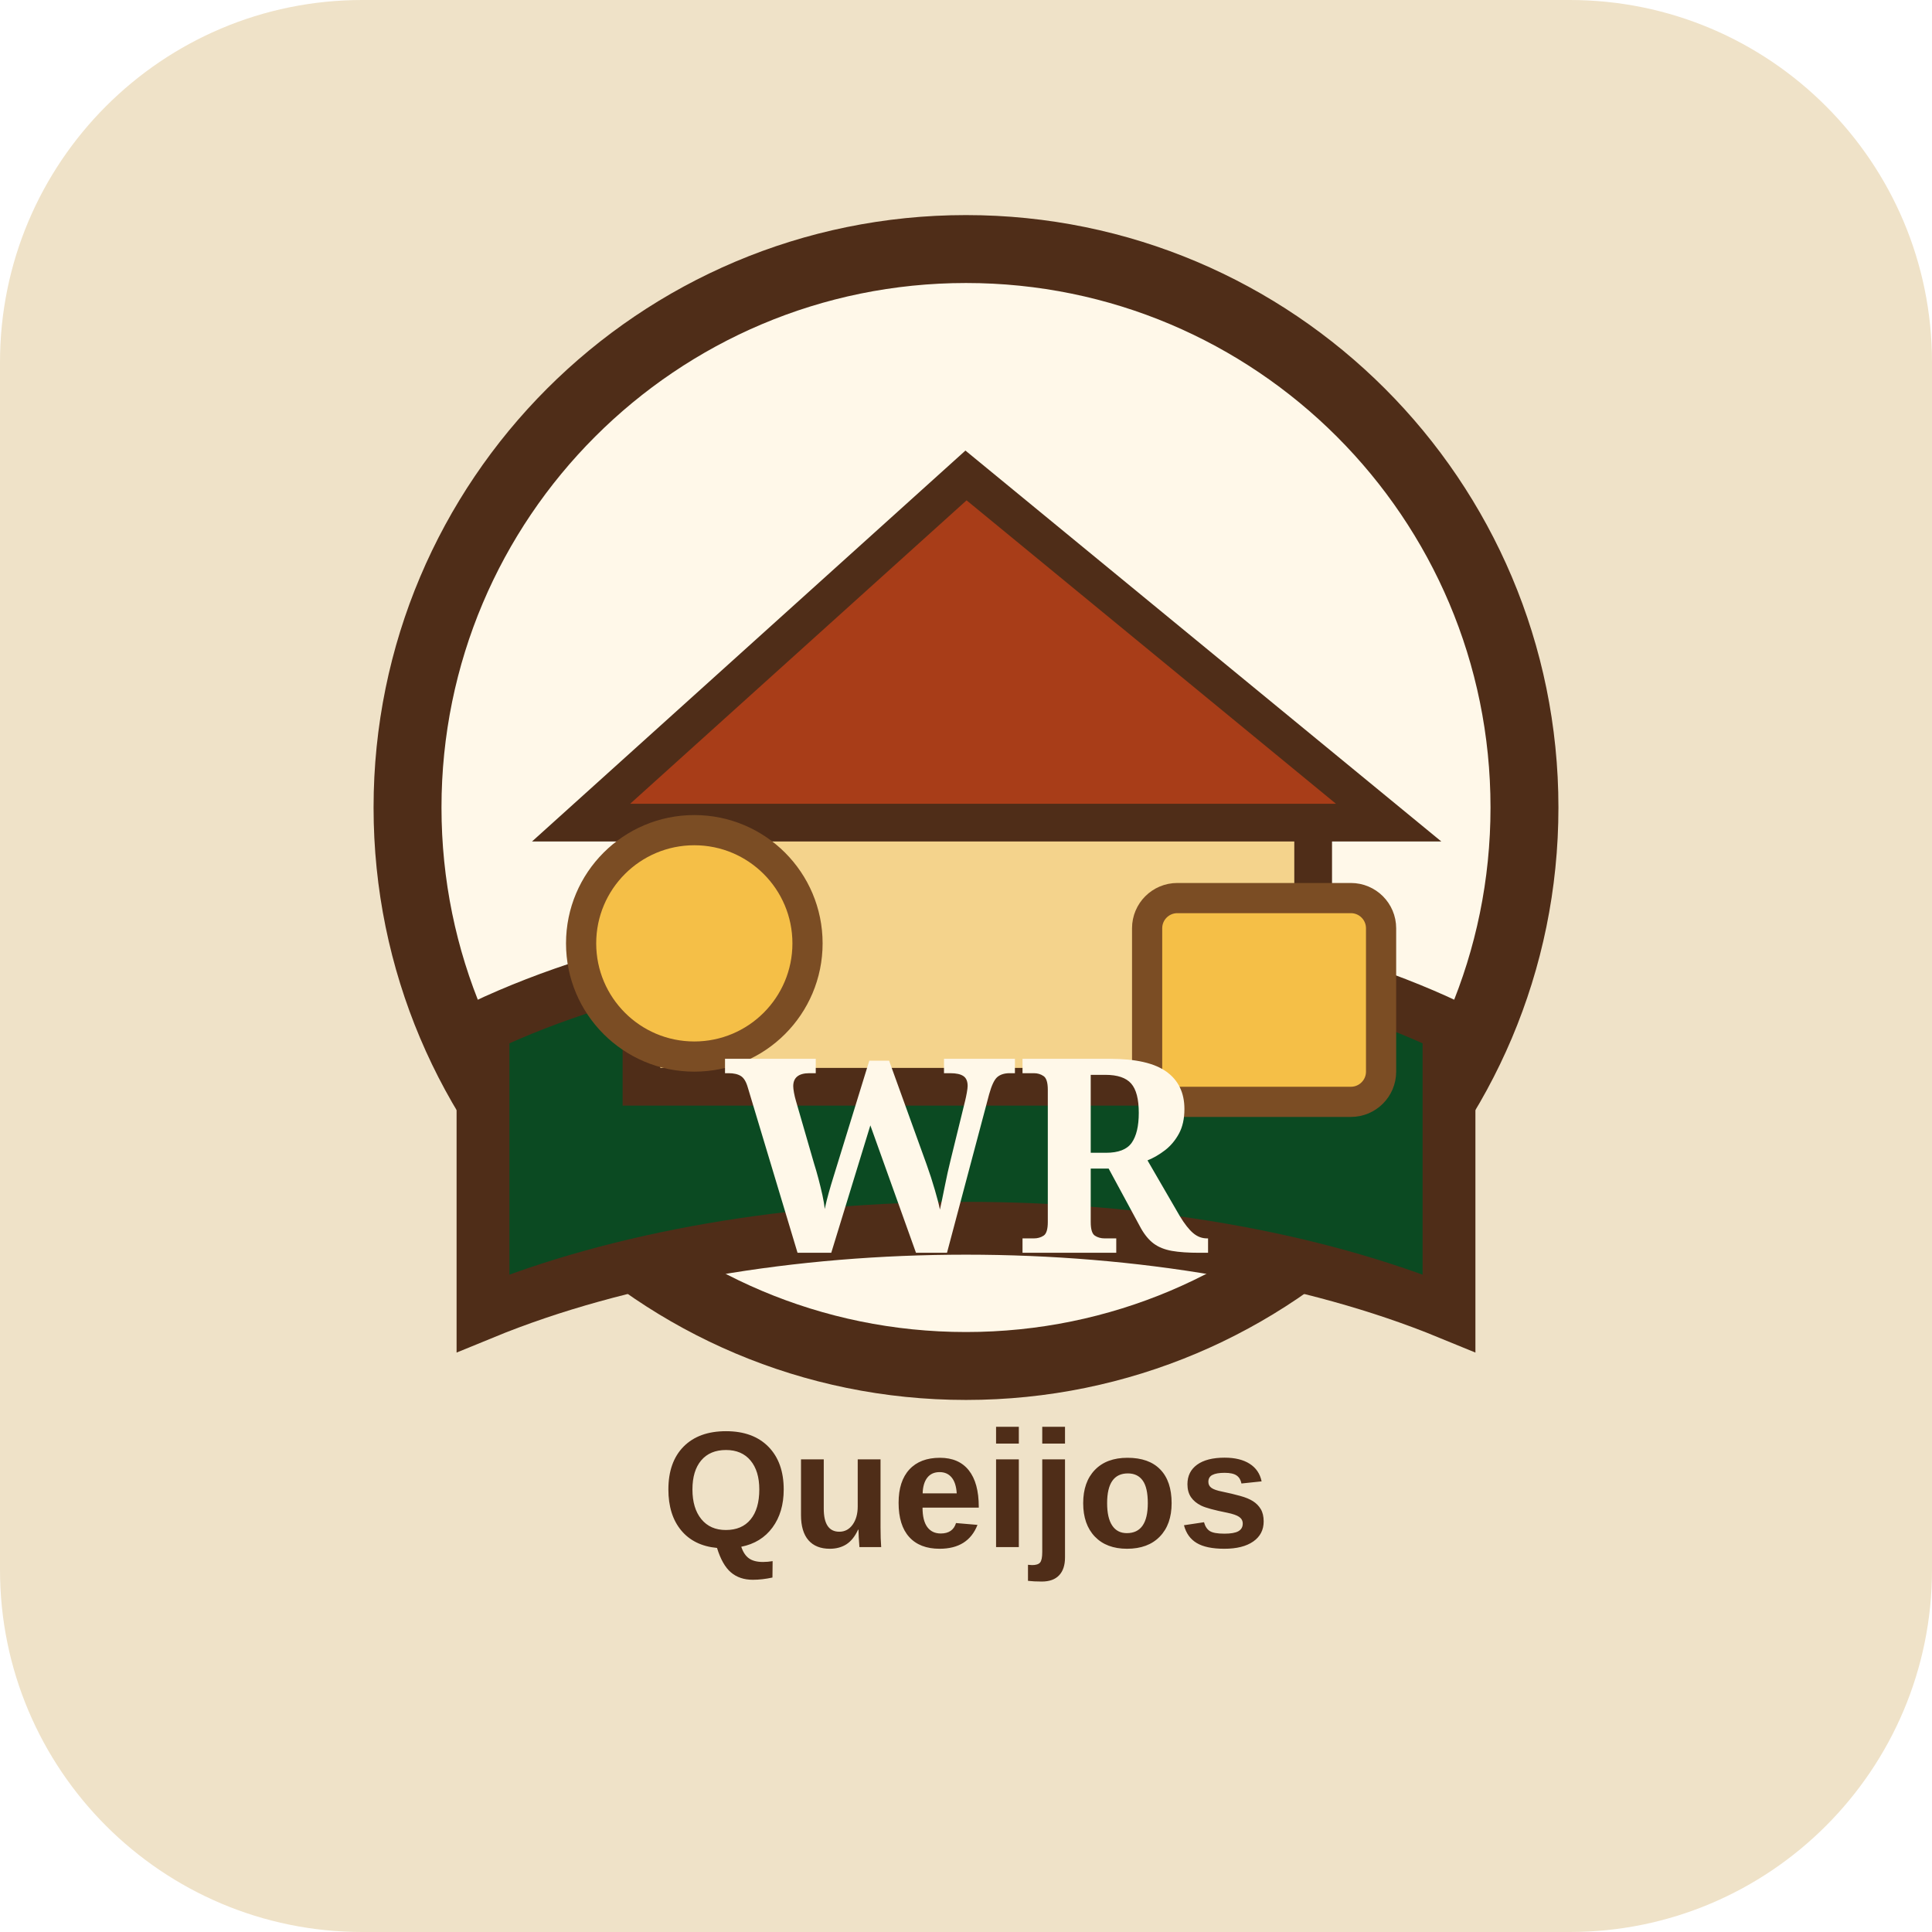
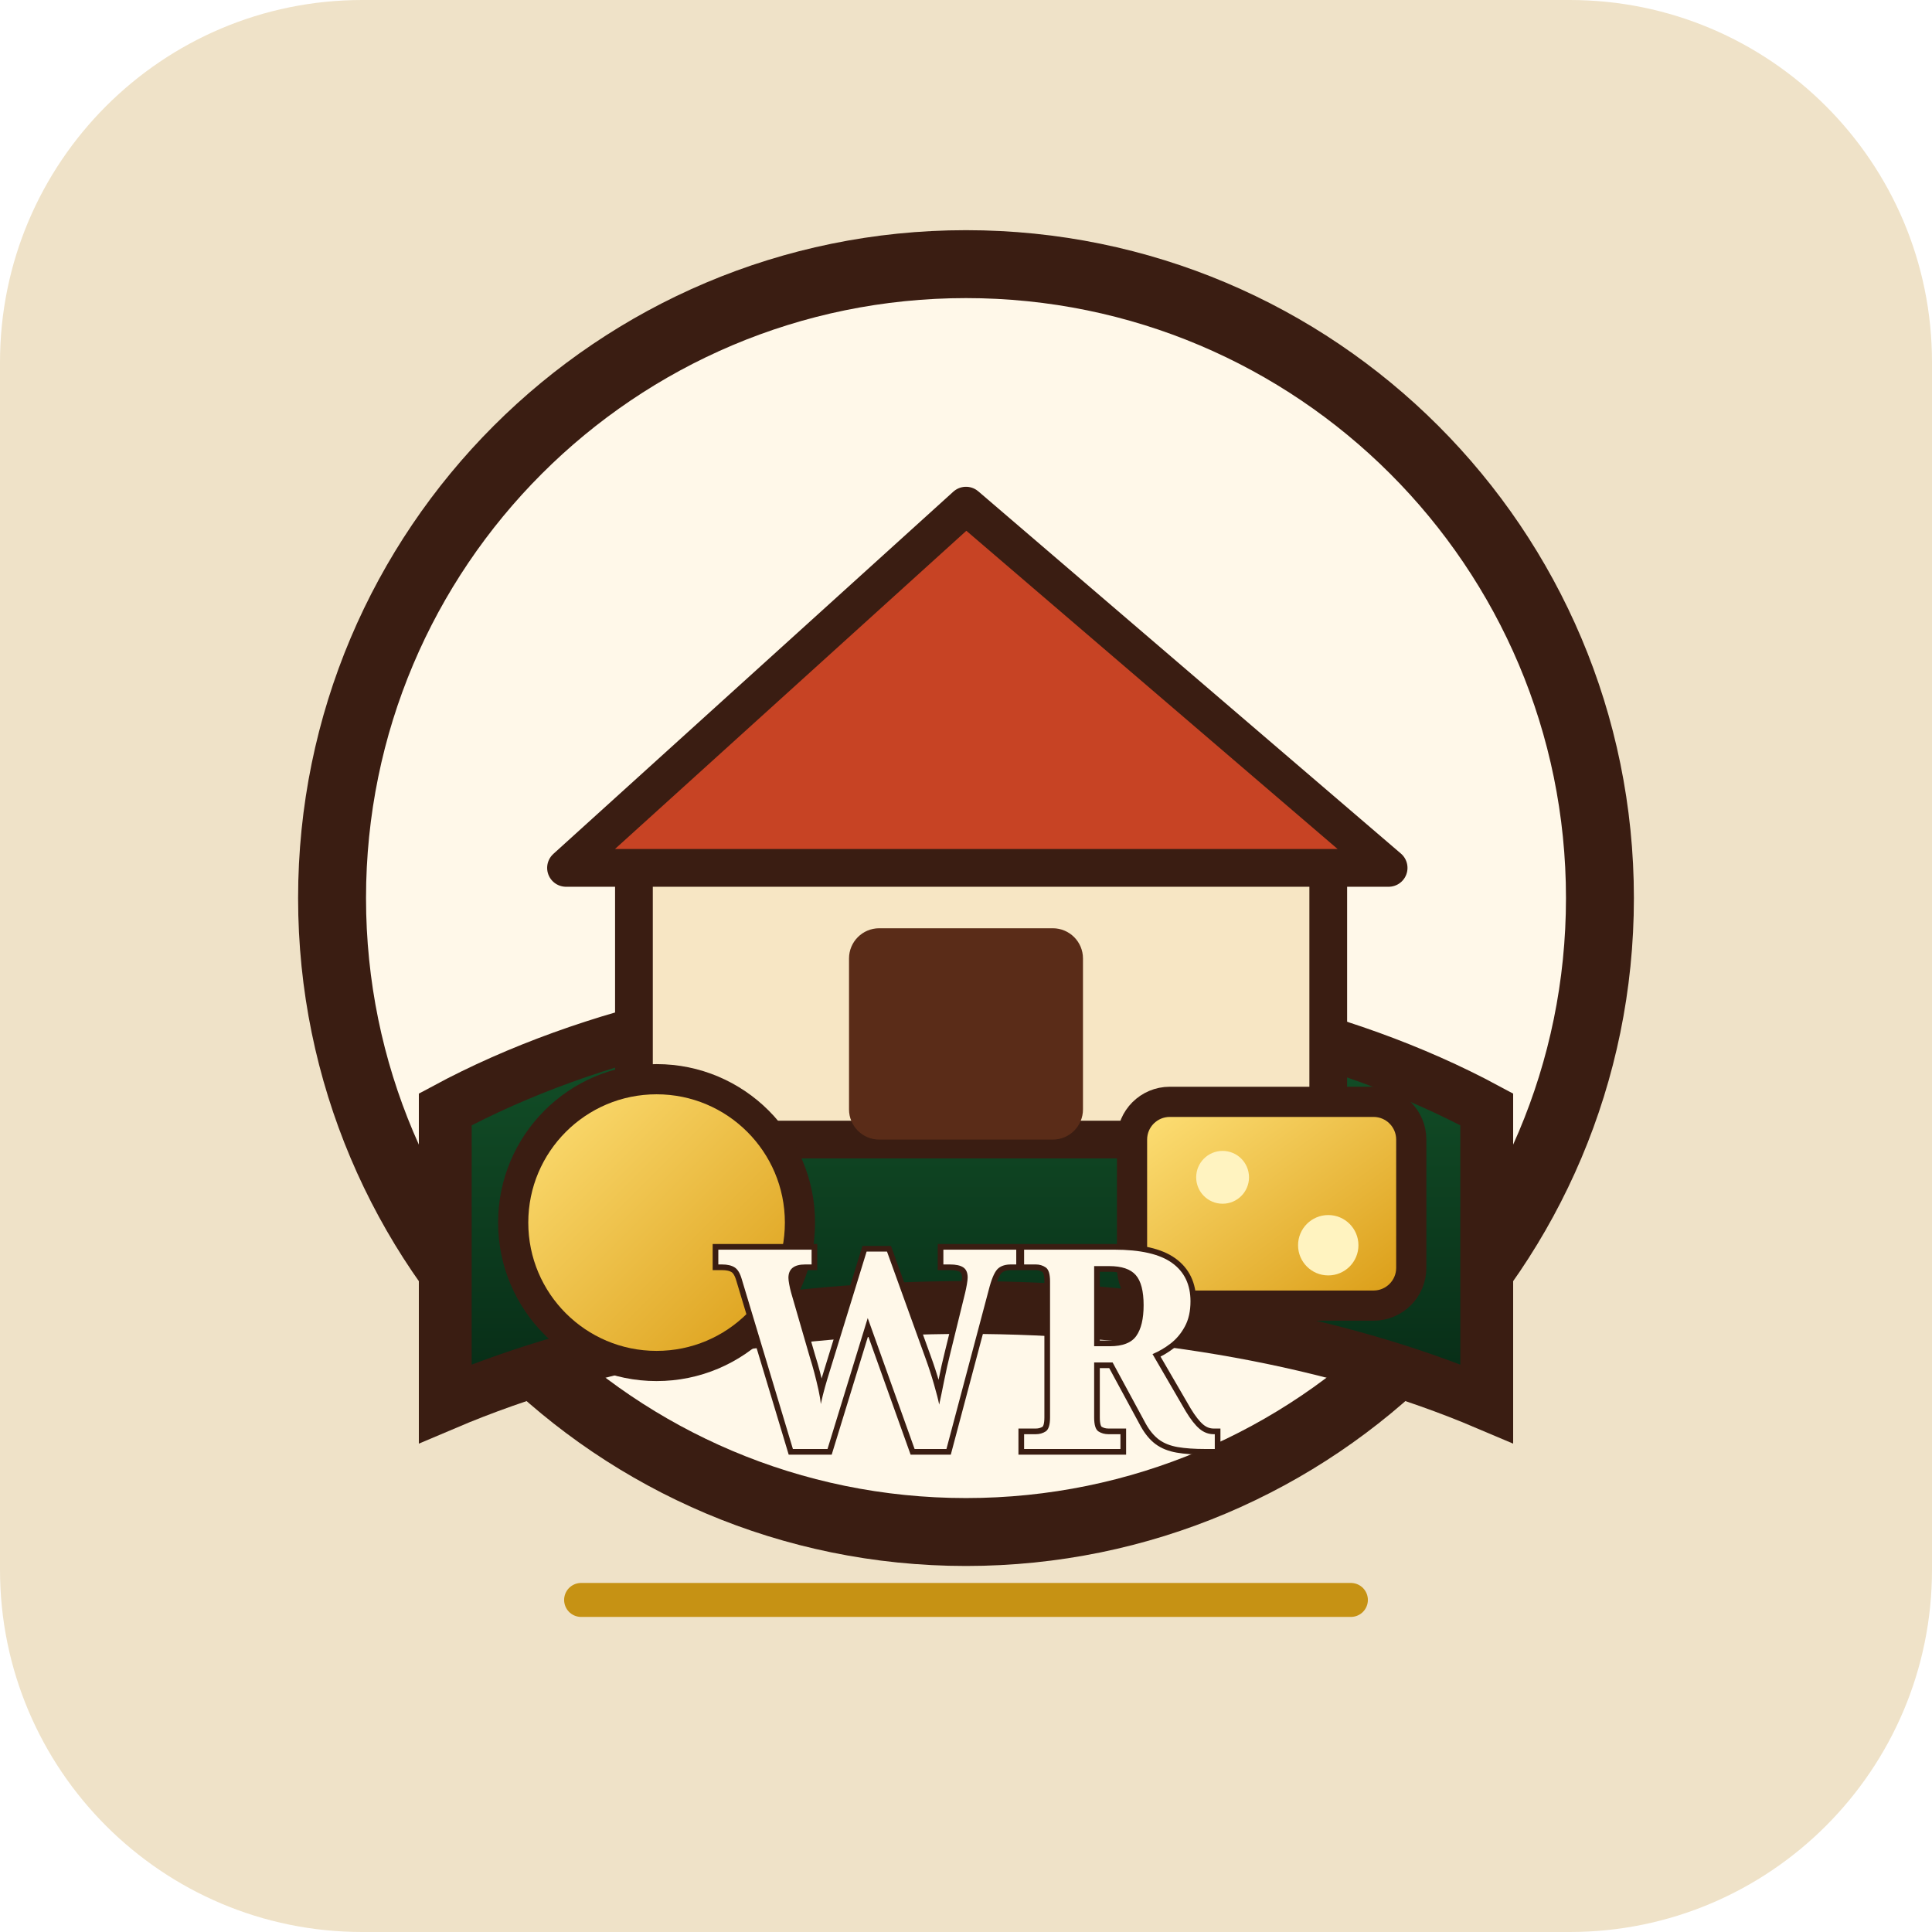
- <svg xmlns="http://www.w3.org/2000/svg" width="512" height="512" viewBox="0 0 512 512" role="img" aria-label="Queijos WR">
+ <svg xmlns="http://www.w3.org/2000/svg" width="512" height="512" viewBox="0 0 512 512" role="img" aria-label="Ícone Queijos WR">
+   <defs>
+     <linearGradient id="g" x1="0" x2="0" y1="0" y2="1">
+       <stop offset="0" stop-color="#14542a" />
+       <stop offset="1" stop-color="#072b16" />
+     </linearGradient>
+     <linearGradient id="q" x1="0" x2="1" y1="0" y2="1">
+       <stop offset="0" stop-color="#ffe27a" />
+       <stop offset="1" stop-color="#d99a12" />
+     </linearGradient>
+   </defs>
  <rect width="512" height="512" rx="96" fill="#efe2c8" />
-   <circle cx="256" cy="214" r="148" fill="#fff8e9" stroke="#4f2d18" stroke-width="18" />
-   <path d="M128 272c72-34 184-34 256 0v76c-73-30-183-30-256 0z" fill="#0b4a22" stroke="#4f2d18" stroke-width="14" />
-   <path d="M170 218l86-78 92 78v70H170z" fill="#f4d38c" stroke="#4f2d18" stroke-width="10" />
-   <path d="M154 218l102-92 112 92z" fill="#a83d18" stroke="#4f2d18" stroke-width="10" />
-   <circle cx="184" cy="250" r="30" fill="#f5bf47" stroke="#7b4d24" stroke-width="8" />
-   <rect x="304" y="238" width="62" height="54" rx="8" fill="#f5bf47" stroke="#7b4d24" stroke-width="8" />
-   <text x="256" y="332" text-anchor="middle" font-family="Georgia, serif" font-size="72" font-weight="700" fill="#fff8e9">WR</text>
-   <text x="256" y="410" text-anchor="middle" font-family="Arial, sans-serif" font-size="44" font-weight="800" fill="#4f2d18">Queijos</text>
+   <circle cx="256" cy="238" r="168" fill="#fff8e9" stroke="#3a1d12" stroke-width="18" />
+   <path d="M118 294c78-42 198-42 276 0v78c-80-34-196-34-276 0z" fill="url(#g)" stroke="#3a1d12" stroke-width="14" />
+   <path d="M168 230l88-82 96 82v72H168z" fill="#f7e6c4" stroke="#3a1d12" stroke-width="10" />
+   <path d="M150 230l106-96 112 96z" fill="#c74324" stroke="#3a1d12" stroke-width="10" stroke-linejoin="round" />
+   <rect x="225" y="246" width="62" height="56" rx="8" fill="#5a2c18" />
+   <circle cx="174" cy="324" r="38" fill="url(#q)" stroke="#3a1d12" stroke-width="8" />
+   <rect x="300" y="292" width="74" height="54" rx="10" fill="url(#q)" stroke="#3a1d12" stroke-width="8" />
+   <circle cx="324" cy="312" r="7" fill="#fff3c0" />
+   <circle cx="352" cy="330" r="8" fill="#fff3c0" />
+   <text x="256" y="384" text-anchor="middle" font-family="Georgia, serif" font-size="74" font-weight="700" fill="#fff8e9" stroke="#3a1d12" stroke-width="3" paint-order="stroke">WR</text>
+   <path d="M154 424h204" stroke="#c69214" stroke-width="9" stroke-linecap="round" />
</svg>
